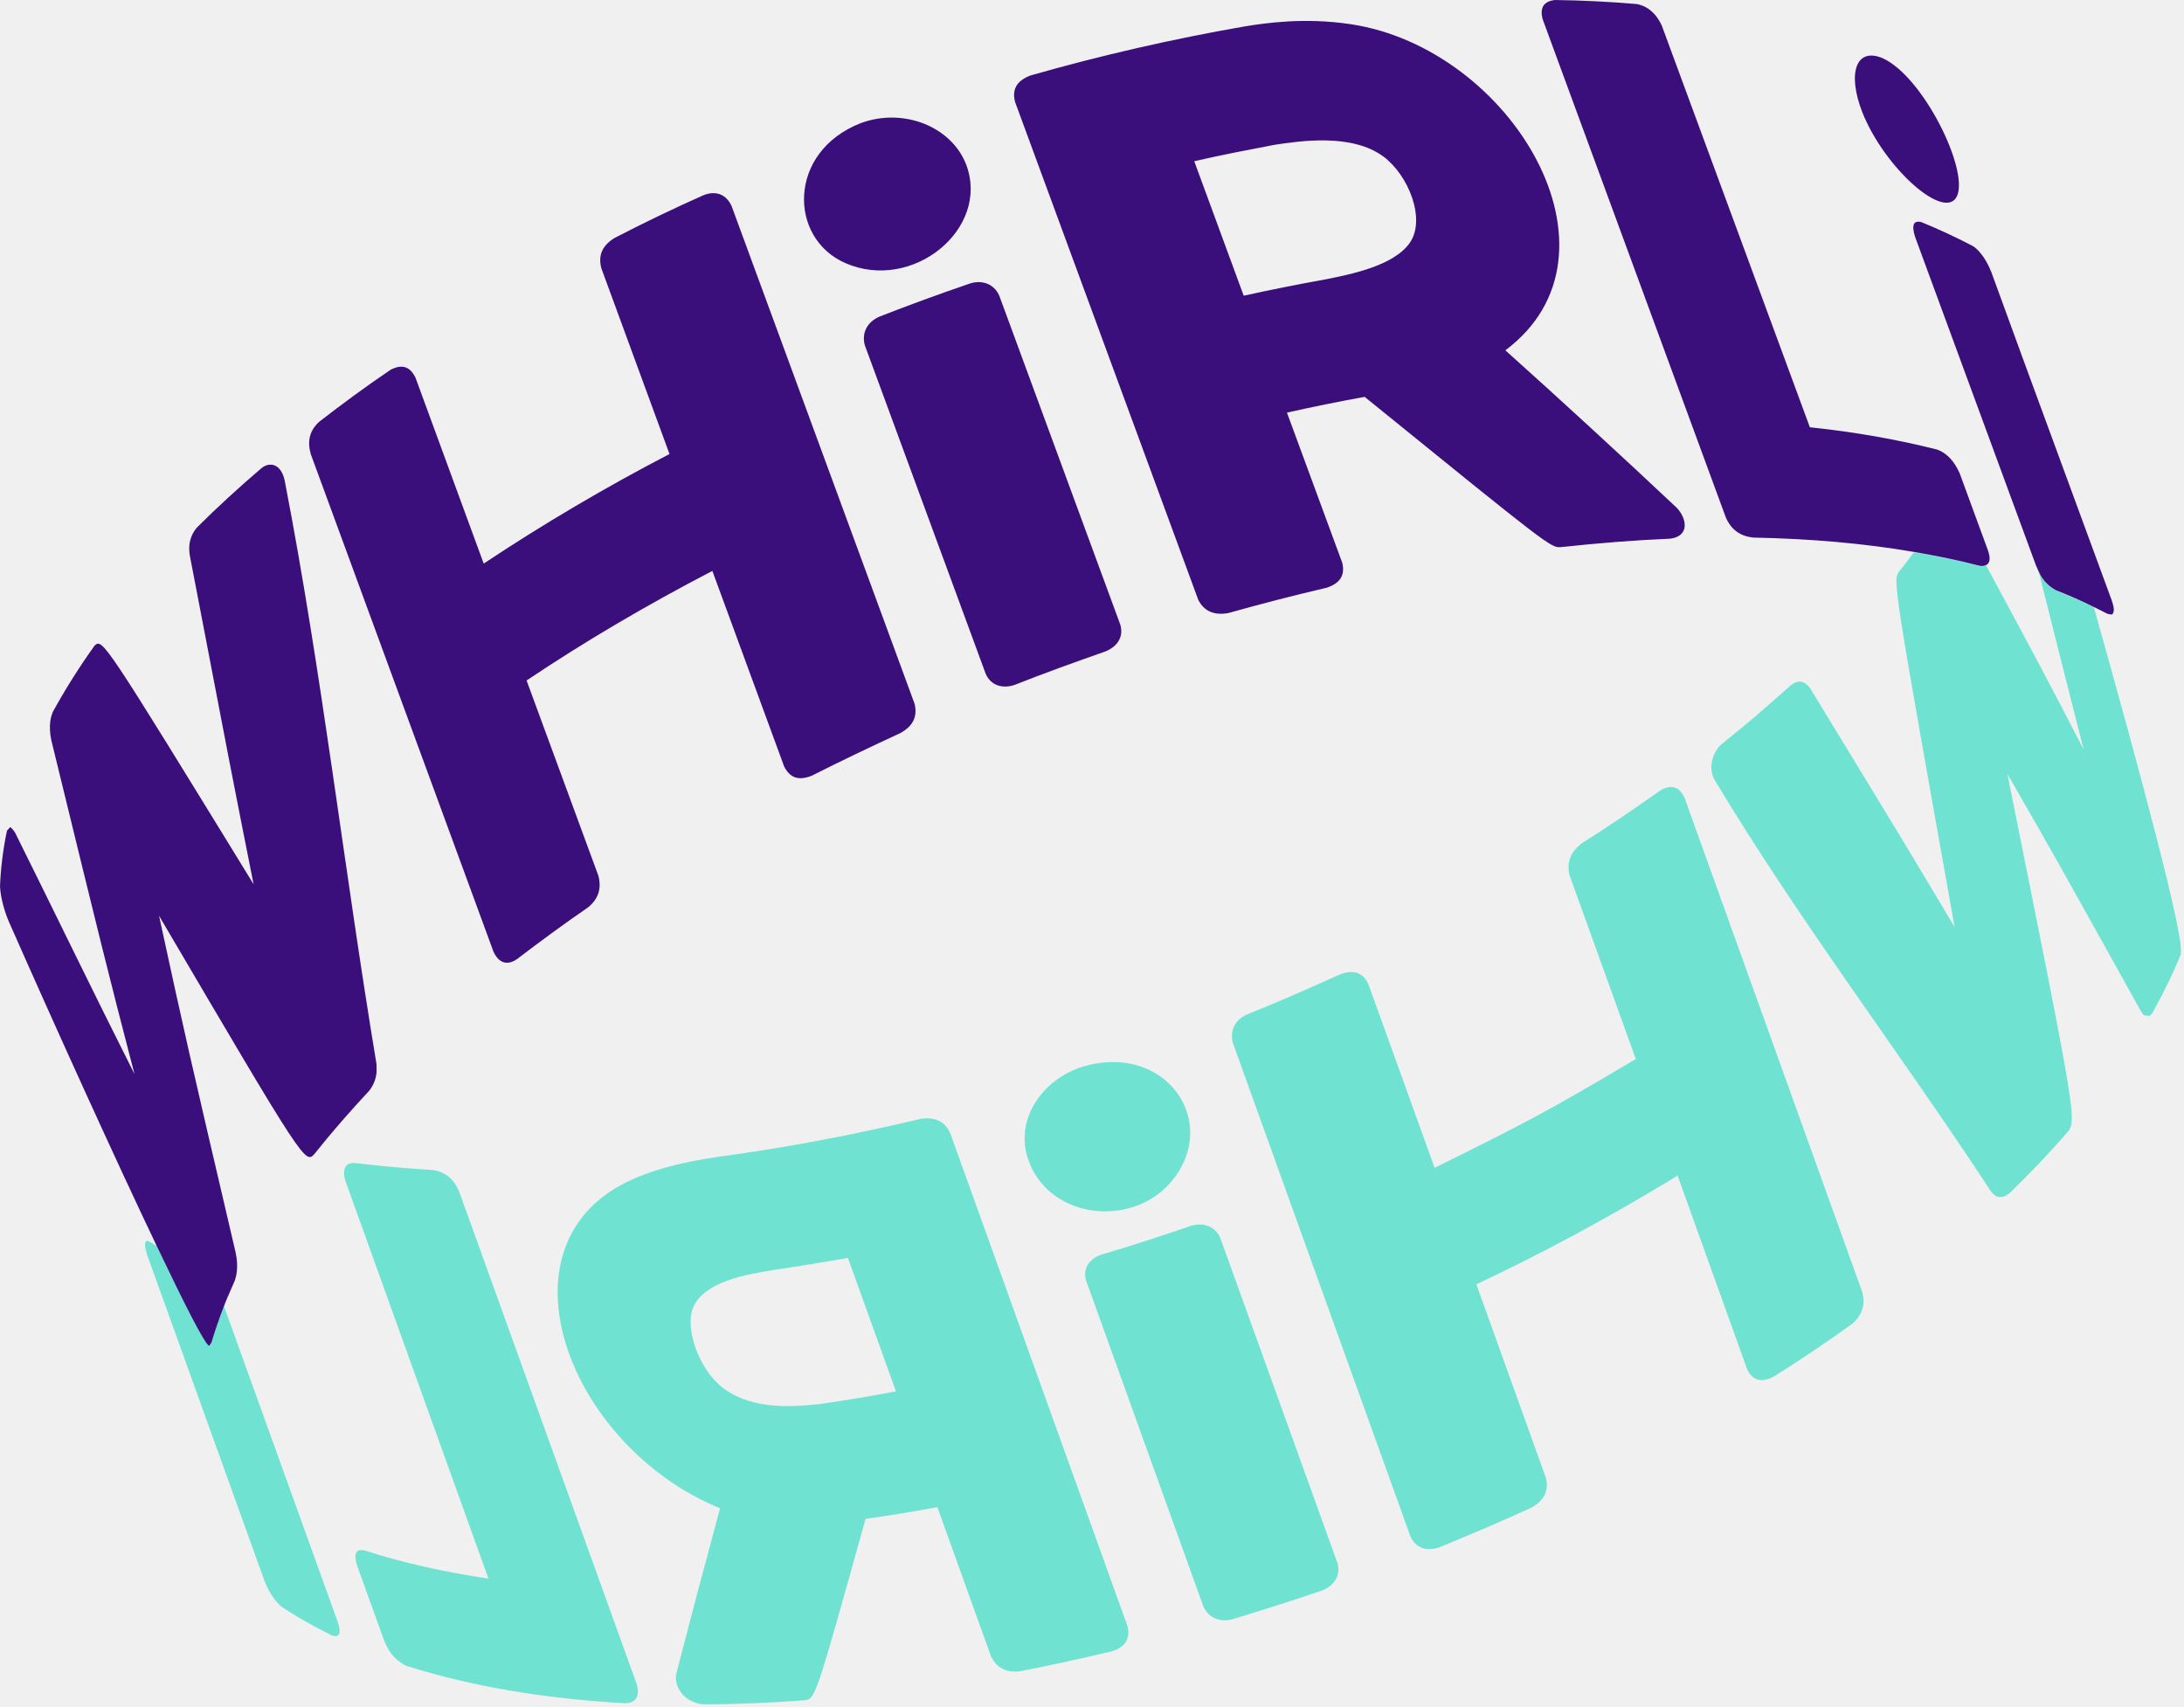
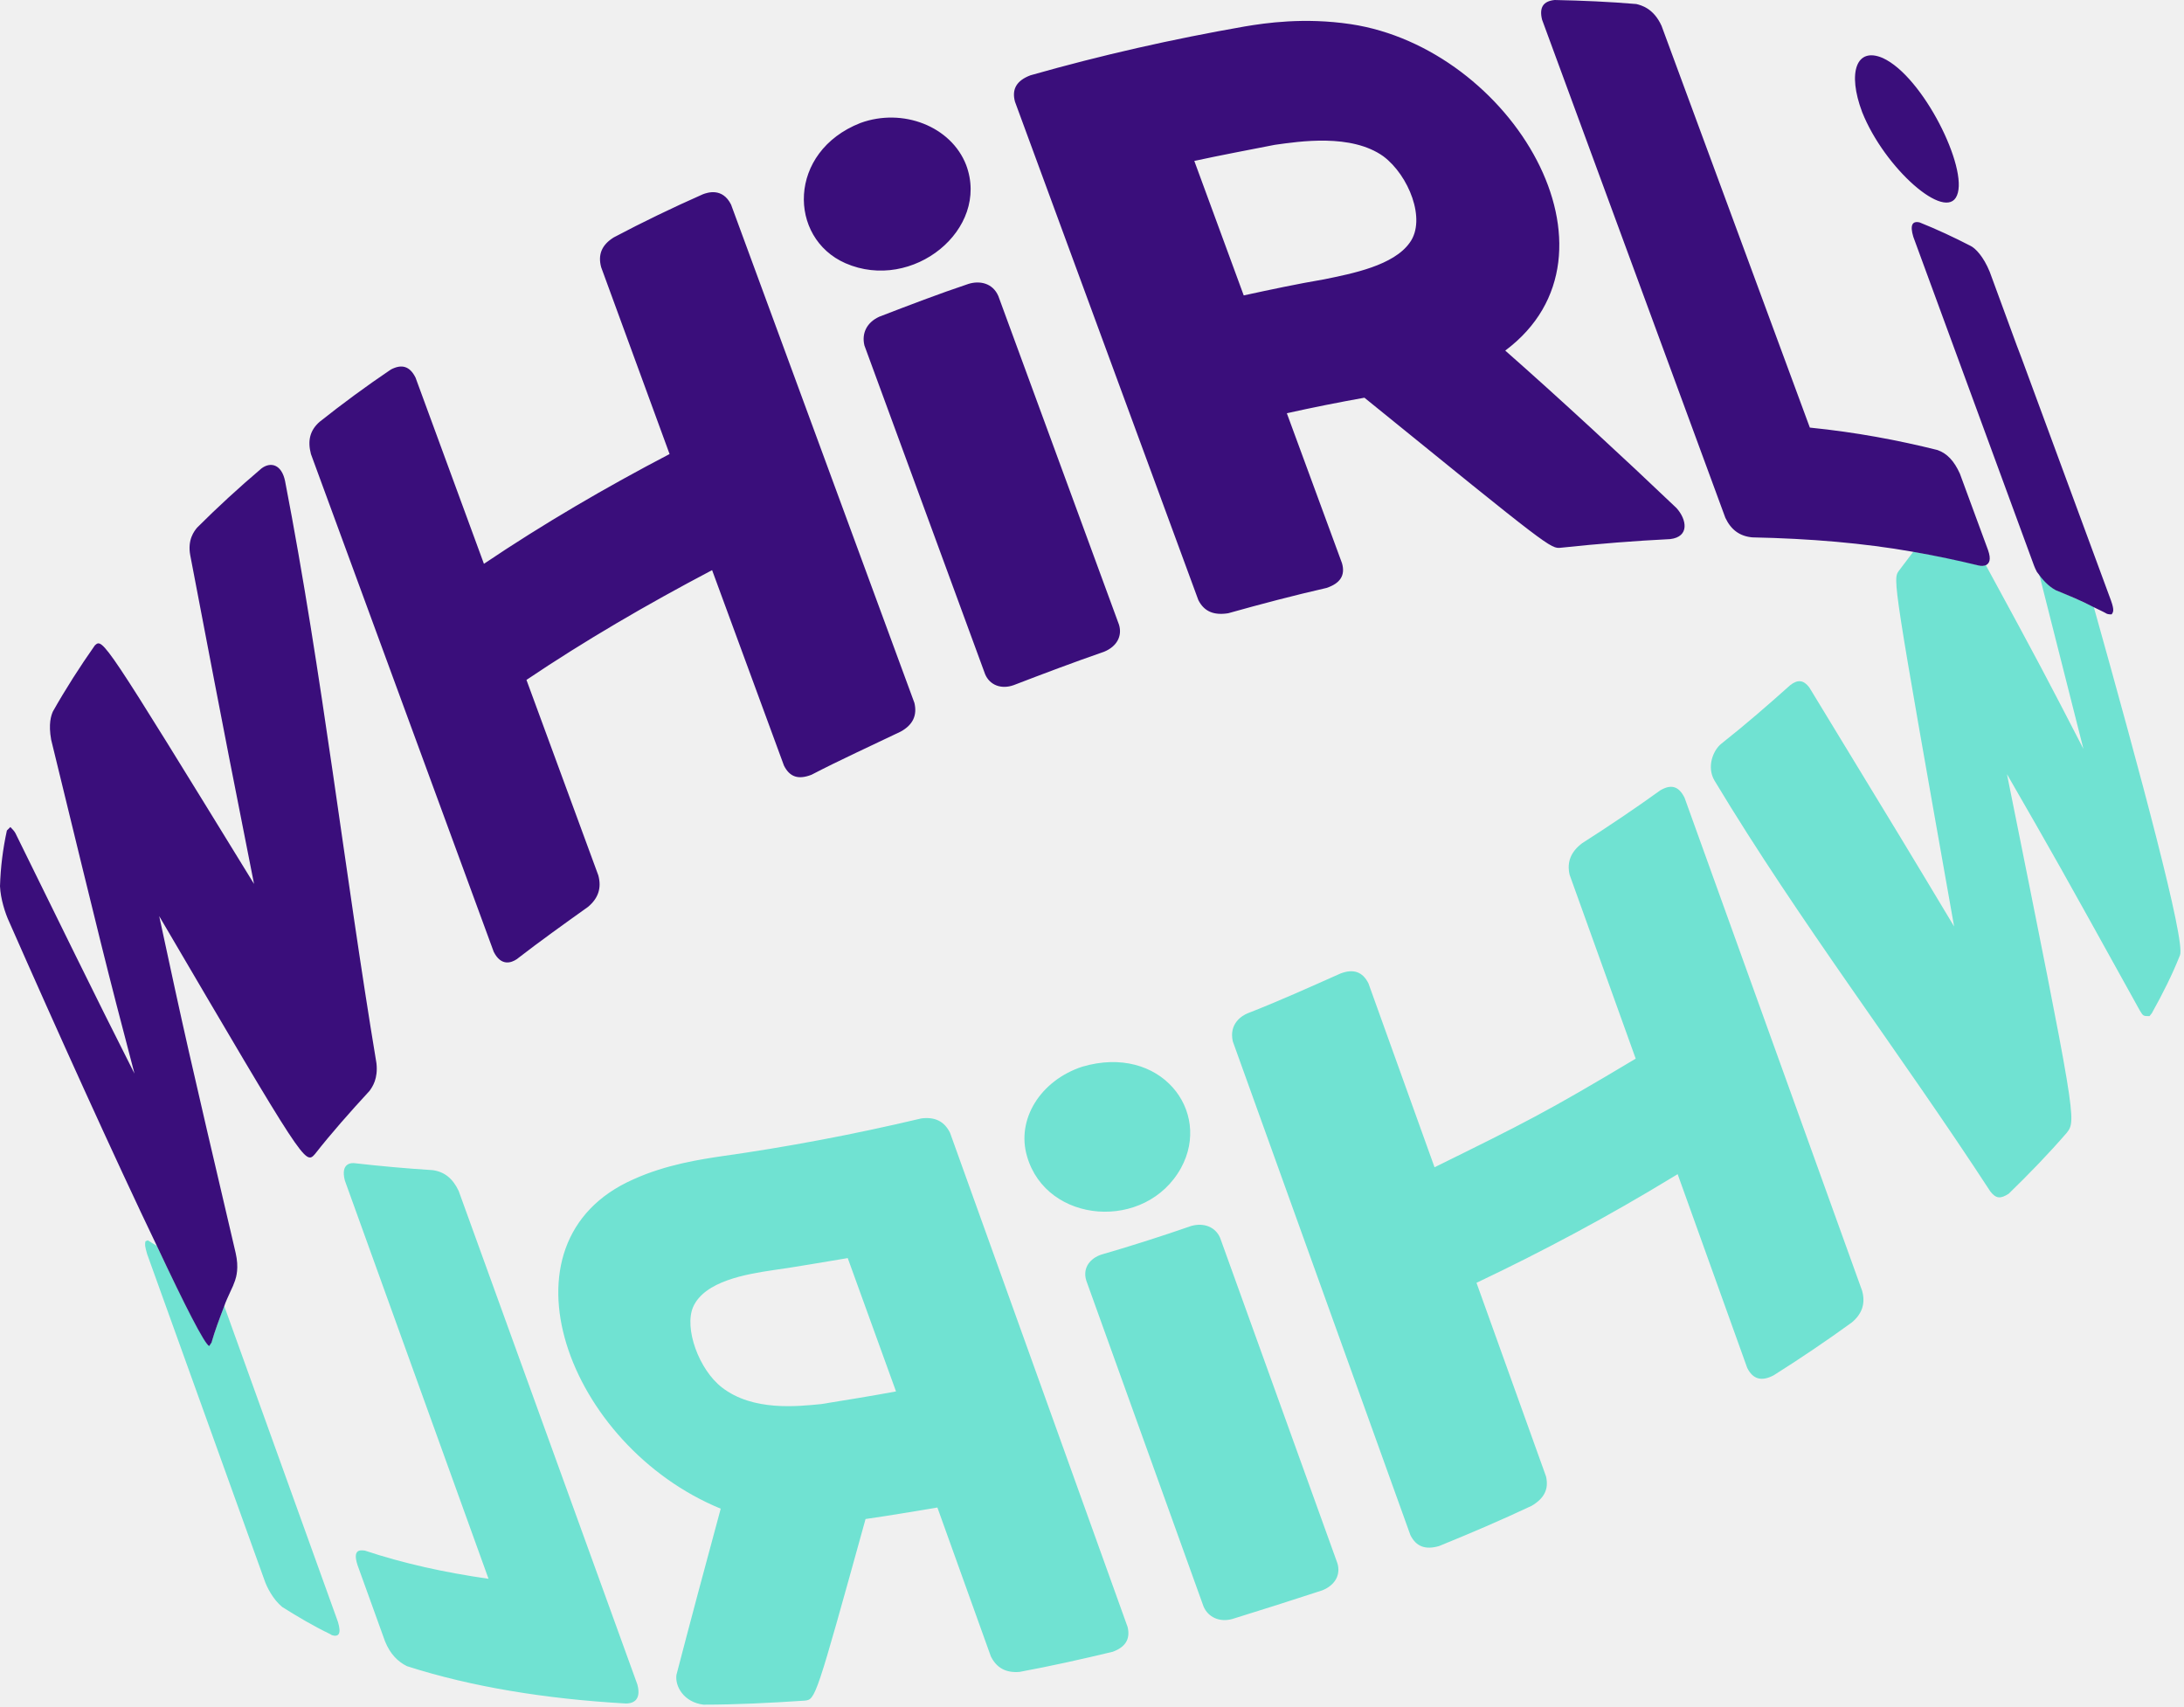
- <svg xmlns="http://www.w3.org/2000/svg" xmlns:xlink="http://www.w3.org/1999/xlink" width="380" height="297">
-   <defs>
-     <path id="a" d="M.014.383h81.73v112.23H.013z" />
-     <path id="c" d="M0 .441h65.54v153.344H0z" />
-   </defs>
-   <g fill="none" fill-rule="evenodd">
-     <path d="M351.819 61.973c-.32-.956-.51-1.466-.702-1.849l.766 2.104c0-.063-.064-.127-.064-.255" fill="#FFFF46" />
-     <g transform="translate(297.752 95.701)">
-       <mask id="b" fill="#fff">
-         <use xlink:href="#a" />
-       </mask>
-       <path d="M66.564 9.946a100.193 100.193 0 0 0-6.503-2.869C58.53 6.312 57.573 4.973 57 3.89a9736.28 9736.28 0 0 0 7.778 30.796c-6.44-12.433-7.715-14.856-16.96-32.007-.383.191-.829.127-1.085.127C43.1 1.85 39.274 1.085 35.257.384c-.828 1.084-1.657 2.231-2.55 3.315-1.147 1.53-1.147 1.53 9.628 61.91C33.983 51.58 33.983 51.58 17.15 23.973c-1.02-1.275-1.977-1.402-3.315-.446-3.763 3.38-7.715 6.822-11.987 10.201-1.402 1.148-2.614 4.017-1.21 6.376 14.792 24.61 32.261 47.436 48.01 71.473 1.02 1.275 1.849 1.34 3.187.383a171.248 171.248 0 0 0 10.075-10.585c1.72-2.167 1.72-2.167-10.394-62.418 8.417 14.6 8.672 15.11 23.145 41.124.574.956.574.956 1.658.956.127-.127.319-.383.446-.51 1.913-3.443 3.57-6.822 4.91-10.138.892-2.295-7.014-31.624-15.111-60.443" fill="#70E2D2" mask="url(#b)" />
-     </g>
-     <path d="M293.097 138.802c-.956-1.976-2.295-2.359-4.208-1.275-4.335 3.06-8.862 6.185-13.644 9.181-1.977 1.53-2.678 3.316-2.168 5.547l11.54 32.007c-15.748 9.372-19.446 11.22-35.003 18.936l-11.54-32.007c-.957-1.976-2.55-2.55-4.91-1.657-5.355 2.423-10.711 4.782-16.13 6.95-1.02.446-3.252 1.784-2.55 4.909l30.922 85.946c.956 1.977 2.614 2.614 4.973 1.913 5.42-2.232 10.84-4.527 16.131-6.95 2.168-1.275 2.997-2.933 2.487-5.1l-12.114-33.729a368.81 368.81 0 0 0 33.983-18.298c.319-.192.701-.447 1.02-.638L304 238.265c.956 1.977 2.487 2.36 4.59 1.275a254.004 254.004 0 0 0 13.645-9.18c1.785-1.531 2.359-3.317 1.785-5.548l-30.923-86.01zm-80.782 76.574c-.829-1.913-2.804-2.742-5.036-2.104-5.229 1.785-10.457 3.506-15.685 5.037-1.785.573-3.316 2.232-2.614 4.526l20.402 56.682c.83 1.913 2.806 2.805 5.037 2.232 5.229-1.594 10.457-3.252 15.685-5.038 2.168-.892 3.188-2.741 2.614-4.718l-20.403-56.617zM188.342 185.6c-7.268 2.36-11.476 9.182-9.627 15.557 3.443 11.796 20.72 13.07 26.778 1.977 5.42-9.818-3.634-21.55-17.15-17.534m-45.397 58.658c-4.144.446-11.923 1.34-17.278-2.869-4.017-3.124-6.631-10.328-5.037-13.962 1.976-4.464 9.181-5.676 13.9-6.44a548.394 548.394 0 0 0 13.006-2.105l8.352 23.209c-4.335.828-8.67 1.53-12.943 2.167zm22.38-47.117c-.957-2.04-2.615-2.806-5.037-2.487-11.796 2.806-23.527 5.038-34.94 6.567-3.315.51-9.5 1.403-15.238 3.953-24.739 10.904-11.413 46.416 15.174 57.255a2430.21 2430.21 0 0 0-7.65 28.947c-.32 1.976 1.274 4.845 4.717 5.164 5.739 0 11.604-.254 17.598-.701 1.912-.191 1.912-.191 10.647-31.56a283.136 283.136 0 0 0 12.497-2.041l9.309 25.887c.956 2.04 2.614 2.932 4.973 2.677 5.356-1.02 10.775-2.232 16.194-3.507 2.232-.764 3.125-2.167 2.615-4.336l-30.86-85.818zm-85.5 10.01c-.957-2.104-2.423-3.252-4.464-3.57-4.654-.255-9.117-.702-13.516-1.212-.638-.064-2.614-.064-1.786 2.996l24.93 69.306c-7.651-1.147-14.92-2.741-21.55-4.91-.766-.127-2.168-.318-1.34 2.55l4.783 13.263c.892 2.167 2.167 3.507 3.825 4.271 11.222 3.571 24.1 5.739 38.064 6.504.892 0 2.805-.32 2.04-3.251L79.826 207.15zm-40.87 20.084c-.829 2.167-1.594 4.271-2.167 6.312-.128.19-.256.447-.383.574-.765-.319-4.272-7.205-9.117-17.28-.383-.253-.702-.445-1.084-.7l-.51-.255c-.128.064-.32.127-.383.191-.128.638-.128.765.255 2.168l20.403 56.681c.446 1.211 1.466 3.38 3.124 4.718a78.265 78.265 0 0 0 8.288 4.719c.128.063.256.127.32.19 1.338.447 1.72-.318 1.083-2.294l-19.829-55.024z" fill="#70E2D2" />
-     <g transform="translate(0 80.4)">
-       <mask id="d" fill="#fff">
-         <use xlink:href="#c" />
-       </mask>
-       <path d="M36.406 153.785c.127-.191.255-.446.383-.573a82.023 82.023 0 0 1 2.167-6.313c.32-.892.702-1.721 1.084-2.613.255-.638.574-1.275.83-1.913.19-.638.7-2.168.127-4.846-8.48-36.278-8.8-37.745-13.326-58.594 25.44 43.292 25.44 43.292 27.097 41.379 2.933-3.698 6.121-7.332 9.5-10.966.51-.702 1.53-2.105 1.212-4.782-5.61-33.729-9.436-67.712-15.94-101.312-.574-2.87-2.55-3.443-4.08-2.168-3.953 3.379-7.715 6.822-11.222 10.329-.51.637-1.658 2.104-1.211 4.845 7.14 37.235 7.268 37.937 11.094 57.192C17.852 30.668 17.852 30.668 16.45 31.943a114.989 114.989 0 0 0-7.269 11.54c-.255.701-.829 2.104-.255 4.91 8.926 36.533 9.436 38.7 14.473 58.083C16.386 92.577 9.627 78.55 2.678 64.587c-.191-.382-.574-.829-.893-1.084-.191.192-.382.447-.574.638A58.348 58.348 0 0 0 0 73.833c.127 2.231.893 4.653 1.594 6.247 8.097 18.363 18.426 41.125 25.758 56.49 4.782 10.01 8.289 16.96 9.054 17.215" fill="#3A0E7B" mask="url(#d)" />
-     </g>
-     <path d="M85.883 165.644c1.275 2.615 3.06 1.913 4.016 1.275 4.017-3.06 8.161-6.12 12.433-9.053 1.785-1.467 2.36-3.252 1.785-5.484L91.621 118.4c10.074-6.758 20.913-13.134 32.325-19.064l12.497 34.047c1.02 1.977 2.487 2.487 4.782 1.594 5.037-2.55 10.265-5.037 15.493-7.46 2.168-1.21 2.933-2.868 2.423-5.036l-31.88-86.712c-1.466-2.996-4.144-2.104-4.909-1.785a289.588 289.588 0 0 0-15.493 7.46c-2.104 1.339-2.805 2.996-2.231 5.228l11.859 32.326A350.722 350.722 0 0 0 84.16 98.06L72.302 65.735c-.956-1.977-2.359-2.423-4.336-1.403-4.335 2.933-8.48 5.993-12.432 9.054-1.658 1.53-2.104 3.315-1.467 5.61l31.816 86.648zM153.02 55.087c-2.168.957-3.124 2.87-2.55 4.973l21.04 57.192c.829 1.912 2.805 2.677 5.037 1.912 5.164-2.04 10.456-3.953 15.749-5.802 2.231-.892 3.25-2.677 2.613-4.718l-21.04-57.191c-1.02-2.295-3.315-2.742-5.164-2.104a388.243 388.243 0 0 0-15.685 5.738m-5.93-9.309c11.668 5.101 25.185-5.93 21.04-17.087-2.55-6.694-10.966-10.01-18.362-7.268-12.751 4.973-12.624 20.02-2.677 24.355m74.725-20.593c4.335-.638 13.324-2.04 18.872 2.04 4.4 3.252 7.46 10.966 4.59 15.047-2.805 3.953-10.01 5.42-14.855 6.376a363.69 363.69 0 0 0-14.027 2.805l-8.607-23.4c4.654-1.083 9.372-1.976 14.027-2.868zm-13.326 79.187c1.02 1.977 2.741 2.742 5.228 2.296a394.823 394.823 0 0 1 17.087-4.4c2.36-.765 3.252-2.167 2.741-4.335l-9.626-26.141a338.375 338.375 0 0 1 13.516-2.742c32.39 26.269 32.39 26.269 34.175 26.141 6.566-.701 12.88-1.211 19-1.466 3.38-.446 2.933-3.443 1.148-5.356-8.863-8.352-20.786-19.319-29.84-27.416 22.444-16.768 1.084-52.537-26.905-56.745-8.098-1.211-14.857-.191-18.427.383a362.36 362.36 0 0 0-37.298 8.543c-2.36.893-3.252 2.423-2.678 4.59l31.88 86.648zm137.08-6.056c.51-.255.893-.893.32-2.55l-4.91-13.39c-.957-2.168-2.232-3.507-3.89-4.144-6.822-1.722-14.218-3.06-22.187-3.89L289.144 4.463c-1.403-3.06-3.57-3.634-4.399-3.762a198.463 198.463 0 0 0-14.155-.7c-1.976.19-2.74 1.338-2.167 3.378l31.879 86.712c.956 2.104 2.486 3.188 4.718 3.443 10.01.191 19.383 1.02 27.926 2.486 4.017.702 7.842 1.467 11.477 2.423.318.064.765.064 1.147-.127m-5.036-64.269c1.976-4.654-5.93-20.722-12.944-23.91-4.59-1.976-6.248 2.487-3.57 9.373 3.889 9.819 14.537 19.191 16.514 14.537m17.215 68.668a76.598 76.598 0 0 1 6.502 2.869c.83.383 1.659.829 2.424 1.211.254.064.573.128.829.128.254-.383.51-.701-.065-2.423l-15.556-42.336-.765-2.104-4.655-12.751c-1.084-2.742-2.55-4.145-3.252-4.527a104.756 104.756 0 0 0-8.926-4.144c-1.338-.32-1.721.51-1.083 2.55l21.04 57.191c.127.32.319.702.51 1.148a6.804 6.804 0 0 0 2.997 3.188" fill="#3A0E7B" />
+ <svg xmlns="http://www.w3.org/2000/svg" viewBox="0 0 380 297">
+   <g fill-rule="evenodd" clip-rule="evenodd">
+     <path d="M364.3 105.6c-2.1-1-4.3-2-6.5-2.9-1.5-.8-2.5-2.1-3.1-3.2 2.6 10.3 5.2 20.5 7.8 30.8-6.4-12.4-7.7-14.9-17-32-.4.2-.8.1-1.1.1-3.6-1-7.5-1.7-11.5-2.4-.8 1.1-1.7 2.2-2.5 3.3-1.1 1.5-1.1 1.5 9.6 61.9-8.4-14-8.4-14-25.2-41.6-1-1.3-2-1.4-3.3-.4-3.8 3.4-7.7 6.8-12 10.2-1.4 1.1-2.6 4-1.2 6.4 14.8 24.6 32.3 47.4 48 71.5 1 1.3 1.8 1.3 3.2.4 3.5-3.4 6.9-6.9 10.1-10.6 1.7-2.2 1.7-2.2-10.4-62.4 8.4 14.6 8.7 15.1 23.1 41.1.6 1 .6 1 1.7 1 .1-.1.3-.4.4-.5 1.9-3.4 3.6-6.8 4.9-10.1 1-2.4-6.9-31.7-15-60.6m-71.2 33.2c-1-2-2.3-2.4-4.2-1.3-4.3 3.1-8.9 6.2-13.6 9.2-2 1.5-2.7 3.3-2.2 5.5l11.5 32c-15.7 9.4-19.4 11.2-35 18.9l-11.5-32c-1-2-2.6-2.6-4.9-1.7-5.4 2.4-10.7 4.8-16.1 6.9-1 .4-3.3 1.8-2.6 4.9l30.9 85.9c1 2 2.6 2.6 5 1.9 5.4-2.2 10.8-4.5 16.1-7 2.2-1.3 3-2.9 2.5-5.1l-12.1-33.7c11.6-5.5 23-11.6 34-18.3.3-.2.7-.4 1-.6L304 238c1 2 2.5 2.4 4.6 1.3 4.6-2.9 9.2-6 13.6-9.2 1.8-1.5 2.4-3.3 1.8-5.5l-30.9-85.8zm-80.8 76.6c-.8-1.9-2.8-2.7-5-2.1-5.2 1.8-10.5 3.5-15.7 5-1.8.6-3.3 2.2-2.6 4.5l20.4 56.7c.8 1.9 2.8 2.8 5 2.2 5.2-1.6 10.5-3.3 15.7-5 2.2-.9 3.2-2.7 2.6-4.7l-20.4-56.6zm-24-29.8c-7.3 2.4-11.5 9.2-9.6 15.6 3.4 11.8 20.7 13.1 26.8 2 5.4-9.9-3.6-21.6-17.2-17.6m-45.4 58.7c-4.1.4-11.9 1.3-17.3-2.9-4-3.1-6.6-10.3-5-14 2-4.5 9.2-5.7 13.9-6.4 4.3-.6 8.7-1.4 13-2.1l8.4 23.2c-4.3.8-8.7 1.5-13 2.2zm22.4-47.2c-1-2-2.6-2.8-5-2.5-11.8 2.8-23.5 5-34.9 6.6-3.3.5-9.5 1.4-15.2 4-24.7 10.9-11.4 46.4 15.2 57.3-2.6 9.6-5.2 19.3-7.7 28.9-.3 2 1.3 4.8 4.7 5.2 5.7 0 11.6-.3 17.6-.7 1.9-.2 1.9-.2 10.6-31.6 4.2-.6 8.3-1.3 12.5-2l9.3 25.9c1 2 2.6 2.9 5 2.7 5.4-1 10.8-2.2 16.2-3.5 2.2-.8 3.1-2.2 2.6-4.3l-30.9-86zm-85.5 10.1c-1-2.1-2.4-3.3-4.5-3.6-4.7-.3-9.1-.7-13.5-1.2-.6-.1-2.6-.1-1.8 3l25 69.3c-7.7-1.1-14.9-2.7-21.5-4.9-.8-.1-2.2-.3-1.3 2.5l4.8 13.3c.9 2.2 2.2 3.5 3.8 4.3 11.2 3.6 24.1 5.7 38.1 6.5.9 0 2.8-.3 2-3.3l-31.1-85.9zm-40.8 20c-.8 2.2-1.6 4.3-2.2 6.3-.1.2-.3.4-.4.6-.8-.3-4.3-7.2-9.1-17.3-.4-.3-.7-.4-1.1-.7l-.5-.3c-.1.1-.3.1-.4.2-.1.6-.1.8.3 2.2L46 274.9c.4 1.2 1.5 3.4 3.1 4.7 2.7 1.7 5.4 3.3 8.3 4.7.1.1.3.1.3.2 1.3.4 1.7-.3 1.1-2.3l-19.8-55z" fill="#70e2d2" />
+     <path d="M36.4 234.2c.1-.2.3-.4.4-.6.6-2.1 1.4-4.2 2.2-6.3.3-.9.7-1.7 1.1-2.6.3-.6.6-1.3.8-1.9.2-.6.7-2.2.1-4.8-8.5-36.3-8.8-37.7-13.3-58.6 25.4 43.3 25.4 43.3 27.1 41.4 2.9-3.7 6.1-7.3 9.5-11 .5-.7 1.5-2.1 1.2-4.8-5.6-33.7-9.4-67.7-15.9-101.3-.6-2.9-2.5-3.4-4.1-2.2-4 3.4-7.7 6.8-11.2 10.3-.5.6-1.7 2.1-1.2 4.8 7.1 37.2 7.3 37.9 11.1 57.2C17.9 111 17.9 111 16.5 112.3c-2.6 3.7-5.1 7.6-7.3 11.5-.3.7-.8 2.1-.3 4.9 8.9 36.5 9.4 38.7 14.5 58.1C16.4 173 9.6 159 2.7 145c-.2-.4-.6-.8-.9-1.1l-.6.6c-.7 3.2-1.1 6.4-1.2 9.7.1 2.2.9 4.7 1.6 6.2C9.7 178.8 20 201.6 27.4 217c4.7 10 8.2 16.9 9 17.2m49.5-68.6c1.3 2.6 3.1 1.9 4 1.3 4-3.1 8.2-6.1 12.4-9.1 1.8-1.5 2.4-3.3 1.8-5.5l-12.5-34c10.1-6.8 20.9-13.1 32.3-19.1l12.5 34c1 2 2.5 2.5 4.8 1.6 5-2.6 10.3-5 15.5-7.5 2.2-1.2 2.9-2.9 2.4-5l-31.9-86.7c-1.5-3-4.1-2.1-4.9-1.8-5.2 2.3-10.4 4.8-15.5 7.5-2.1 1.3-2.8 3-2.2 5.2L116.5 79c-11.1 5.8-21.9 12.1-32.3 19.1L72.3 65.7c-1-2-2.4-2.4-4.3-1.4-4.3 2.9-8.5 6-12.4 9.1-1.7 1.5-2.1 3.3-1.5 5.6l31.8 86.6zM153 55.1c-2.2 1-3.1 2.9-2.6 5l21 57.2c.8 1.9 2.8 2.7 5 1.9 5.2-2 10.5-4 15.7-5.8 2.2-.9 3.2-2.7 2.6-4.7l-21-57.2c-1-2.3-3.3-2.7-5.2-2.1-5.1 1.7-10.3 3.7-15.5 5.7m-5.9-9.3c11.7 5.1 25.2-5.9 21-17.1-2.6-6.7-11-10-18.4-7.3-12.7 5-12.6 20-2.6 24.4m74.7-20.6c4.3-.6 13.3-2 18.9 2 4.4 3.3 7.5 11 4.6 15-2.8 4-10 5.4-14.9 6.4-4.7.8-9.4 1.8-14 2.8L207.8 28c4.6-1 9.4-1.9 14-2.8zm-13.3 79.2c1 2 2.7 2.7 5.2 2.3 5.7-1.6 11.4-3.1 17.1-4.4 2.4-.8 3.3-2.2 2.7-4.3l-9.6-26.1c4.5-1 9-1.9 13.5-2.7 32.4 26.3 32.4 26.3 34.2 26.1 6.6-.7 12.9-1.2 19-1.5 3.4-.4 2.9-3.4 1.1-5.4C282.9 80 271 69 261.9 61 284.4 44.2 263 8.4 235 4.2c-8.1-1.2-14.8-.2-18.4.4-12.6 2.2-25 5-37.3 8.5-2.4.9-3.3 2.4-2.7 4.6l31.9 86.7zm137.1-6.1c.5-.3.9-.9.3-2.6L341 82.4c-1-2.2-2.2-3.5-3.9-4.1-6.8-1.7-14.2-3.1-22.2-3.9L289.1 4.5c-1.4-3.1-3.6-3.6-4.4-3.8-4.7-.4-9.4-.6-14.2-.7-2 .2-2.7 1.3-2.2 3.4l31.9 86.7c1 2.1 2.5 3.2 4.7 3.4 10 .2 19.4 1 27.9 2.5 4 .7 7.8 1.5 11.5 2.4.4.1.9.1 1.3-.1M340.5 34c2-4.7-5.9-20.7-12.9-23.9-4.6-2-6.2 2.5-3.6 9.4 3.9 9.8 14.6 19.2 16.5 14.5m17.2 68.7c2.2.9 4.4 1.8 6.5 2.9.8.4 1.7.8 2.4 1.2.3.1.6.1.8.1.3-.4.5-.7-.1-2.4l-15.6-42.3-.8-2.1-4.7-12.8c-1.1-2.7-2.5-4.1-3.3-4.5-2.9-1.5-5.9-2.9-8.9-4.1-1.3-.3-1.7.5-1.1 2.5l21 57.2c.1.3.3.7.5 1.1 1 1.4 2 2.5 3.3 3.2" fill="#3a0e7b" />
  </g>
</svg>
